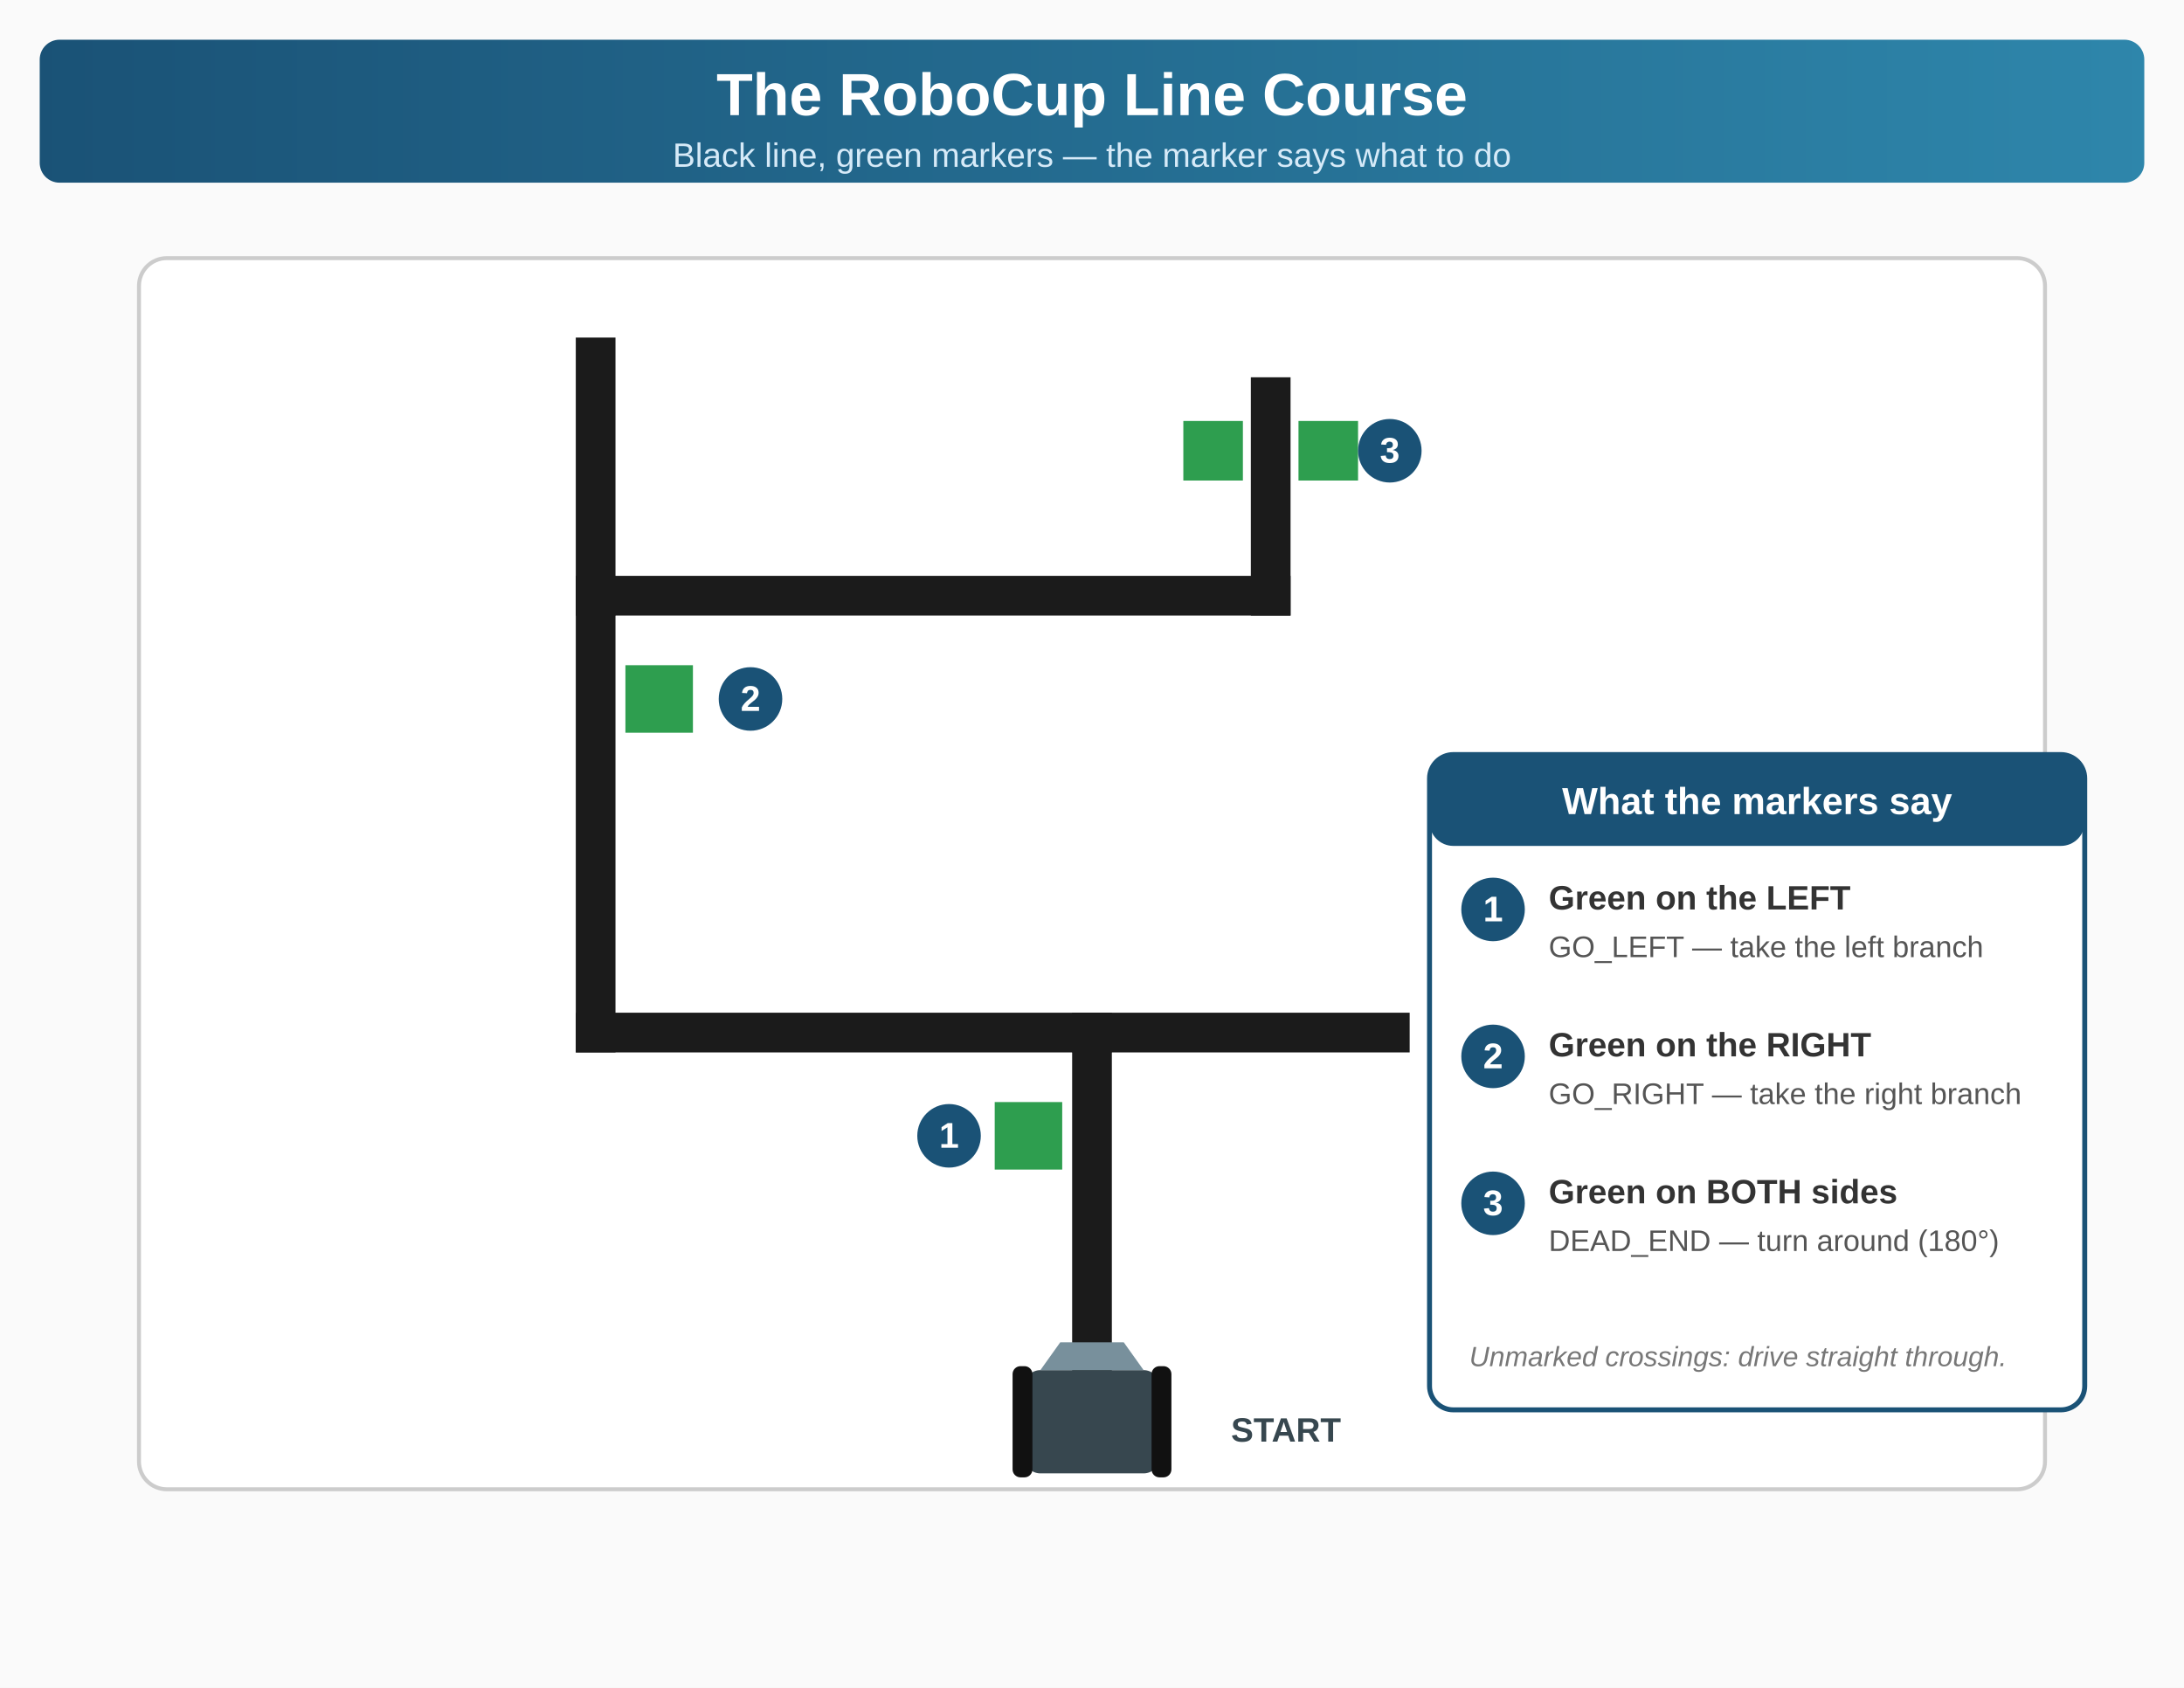
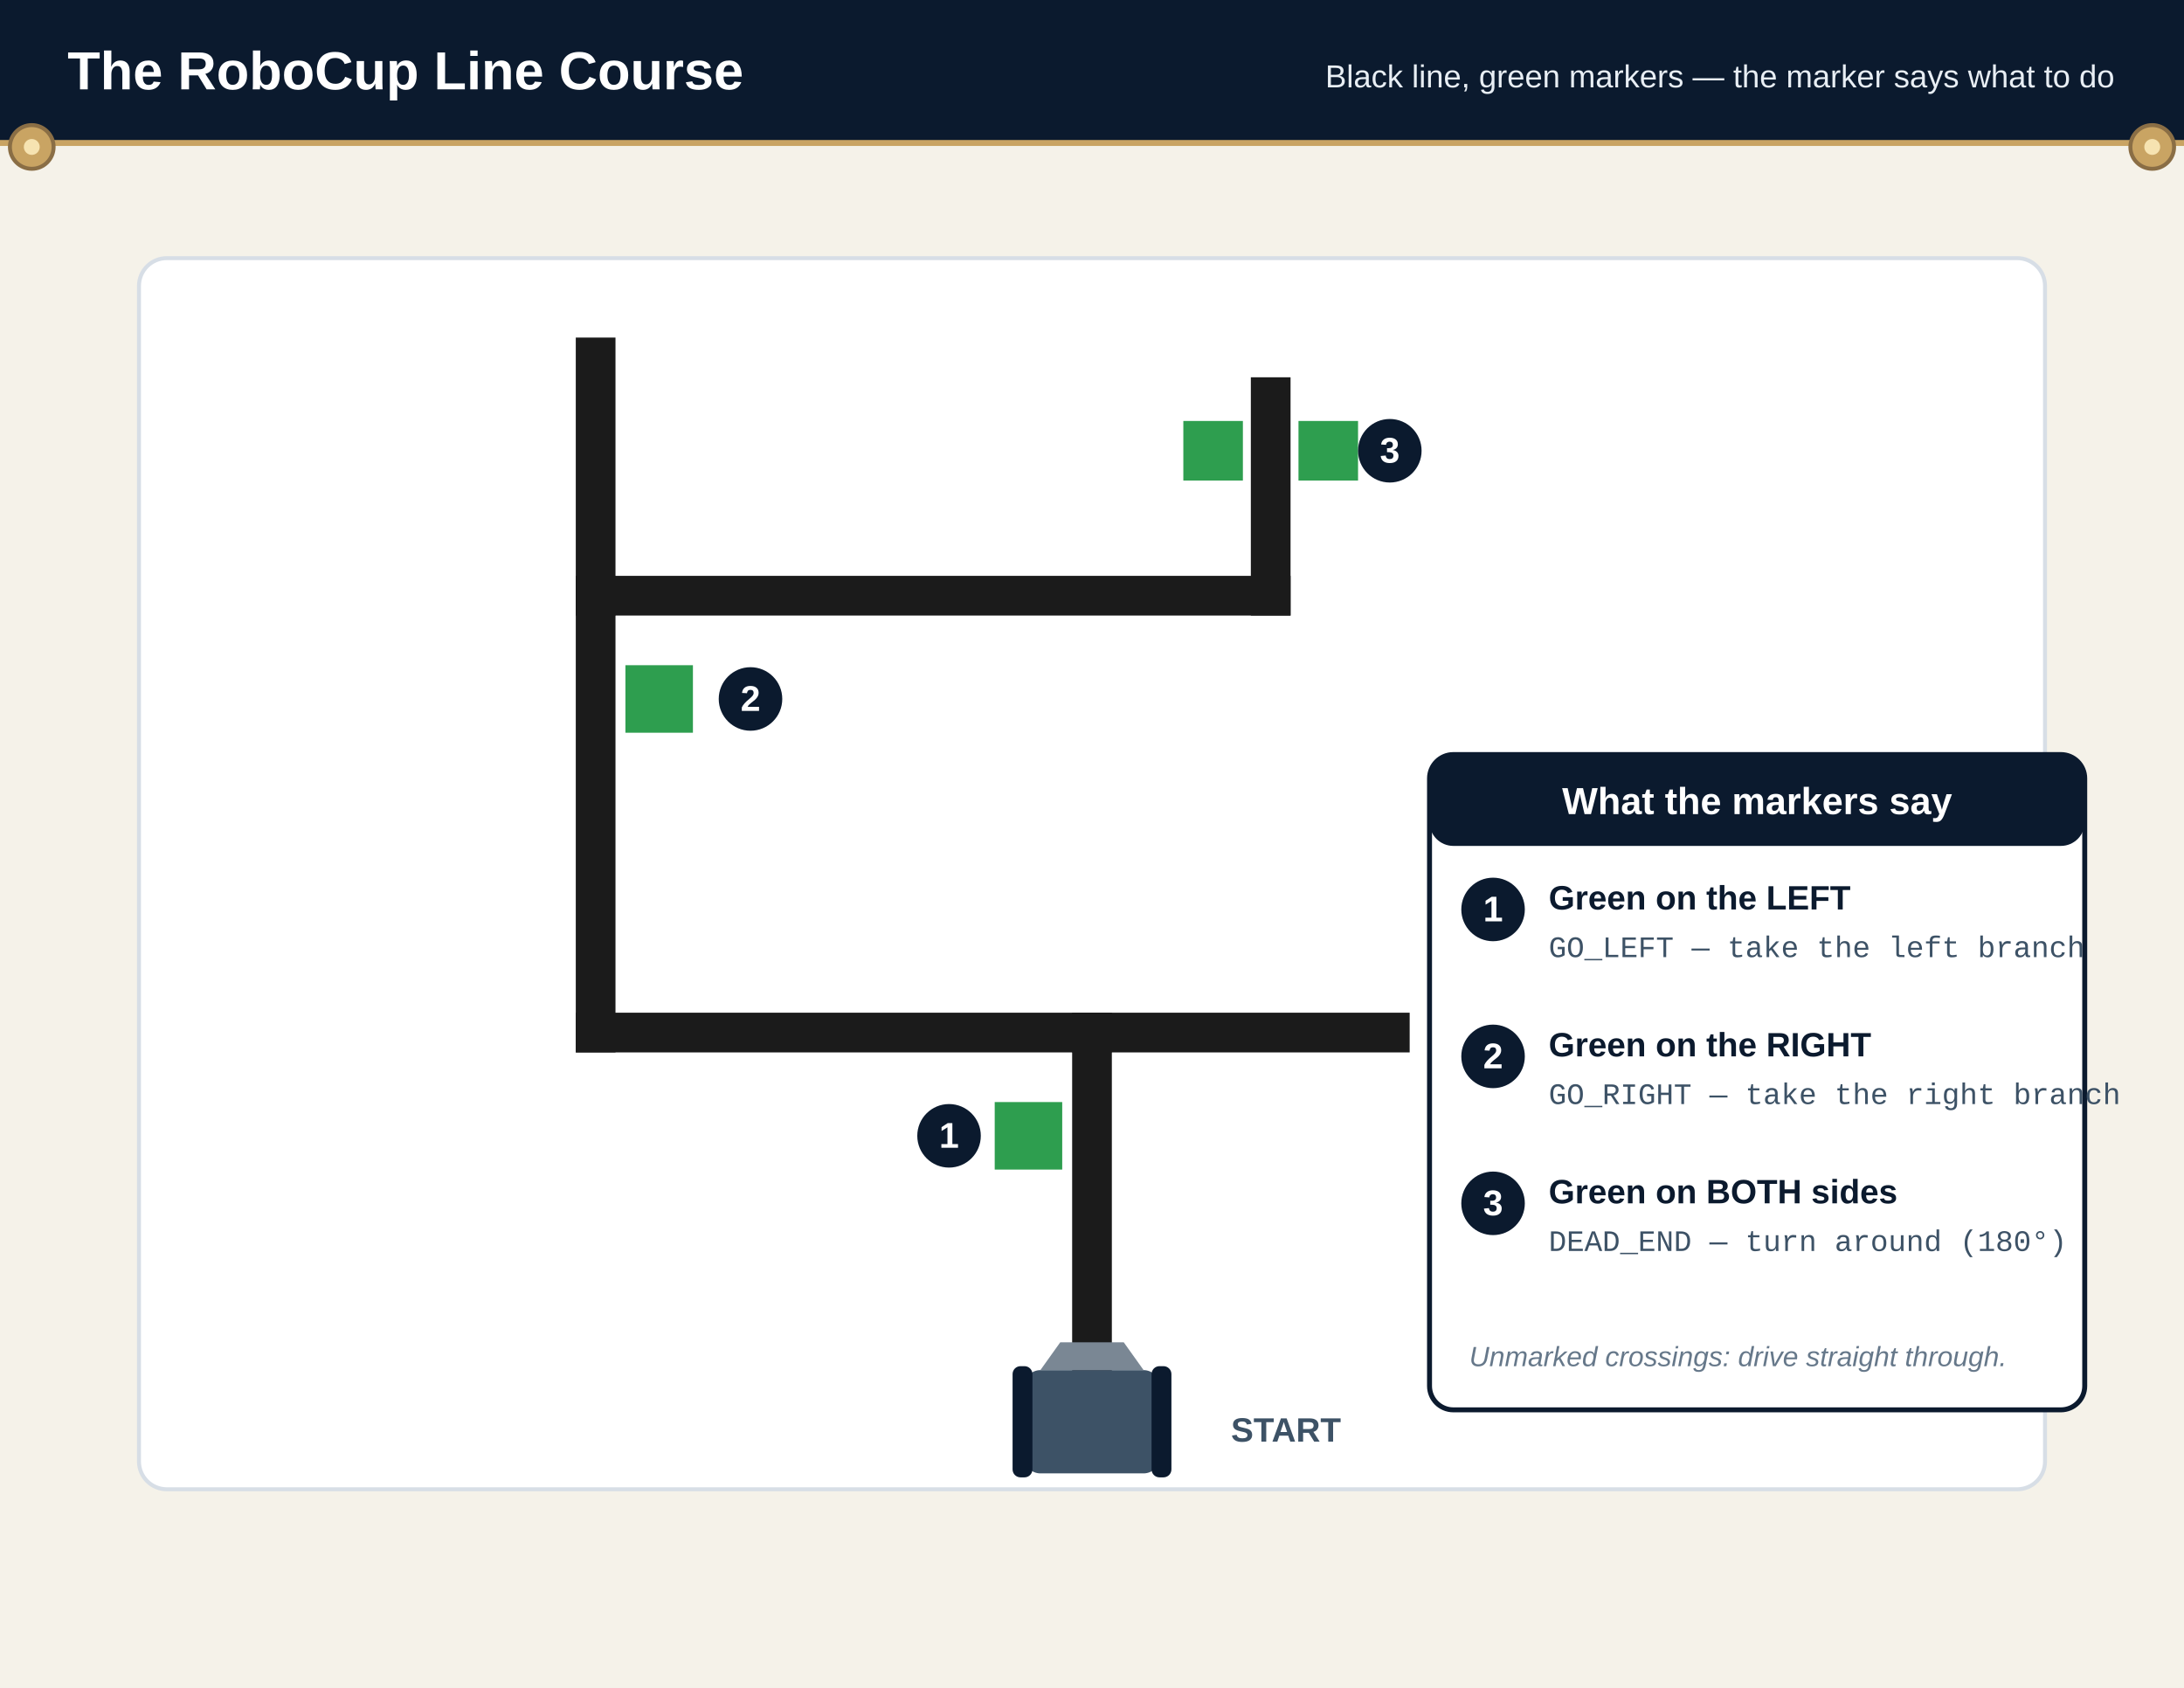
- <svg xmlns="http://www.w3.org/2000/svg" viewBox="0 0 1100 850" font-family="Segoe UI, Arial, sans-serif">
-   <defs>
-     <linearGradient id="band" x1="0" y1="0" x2="1" y2="0">
-       <stop offset="0" stop-color="#1a5276" />
-       <stop offset="1" stop-color="#2e86ab" />
-     </linearGradient>
-   </defs>
-   <rect x="0" y="0" width="1100" height="850" fill="#fafafa" />
-   <rect x="20" y="20" width="1060" height="72" rx="10" fill="url(#band)" />
-   <text x="550" y="58" text-anchor="middle" fill="#ffffff" font-size="30" font-weight="bold">The RoboCup Line Course</text>
-   <text x="550" y="84" text-anchor="middle" fill="#d6eaf8" font-size="17">Black line, green markers — the marker says what to do</text>
-   <rect x="70" y="130" width="960" height="620" rx="14" fill="#ffffff" stroke="#cccccc" stroke-width="2" />
-   <line x1="550" y1="720" x2="550" y2="520" stroke="#1b1b1b" stroke-width="20" stroke-linecap="square" />
-   <line x1="550" y1="520" x2="300" y2="520" stroke="#1b1b1b" stroke-width="20" stroke-linecap="square" />
-   <line x1="550" y1="520" x2="700" y2="520" stroke="#1b1b1b" stroke-width="20" stroke-linecap="square" />
-   <line x1="300" y1="520" x2="300" y2="300" stroke="#1b1b1b" stroke-width="20" stroke-linecap="square" />
-   <line x1="300" y1="300" x2="640" y2="300" stroke="#1b1b1b" stroke-width="20" stroke-linecap="square" />
-   <line x1="300" y1="300" x2="300" y2="180" stroke="#1b1b1b" stroke-width="20" stroke-linecap="square" />
-   <line x1="640" y1="300" x2="640" y2="200" stroke="#1b1b1b" stroke-width="20" stroke-linecap="square" />
-   <rect x="501" y="555" width="34" height="34" fill="#2e9e4f" />
-   <rect x="315" y="335" width="34" height="34" fill="#2e9e4f" />
-   <rect x="596" y="212" width="30" height="30" fill="#2e9e4f" />
-   <rect x="654" y="212" width="30" height="30" fill="#2e9e4f" />
+ <svg xmlns="http://www.w3.org/2000/svg" viewBox="0 0 1100 850" font-family="Arial, Helvetica, sans-serif" width="1100" height="850">
+   <rect x="0" y="0" width="1100" height="850" fill="#F5F2E9" />
+   <rect x="0" y="0" width="1100" height="72" rx="0" fill="#0B1A2E" />
+   <line x1="0" y1="72" x2="1100" y2="72" stroke="#C9A463" stroke-width="3" />
+   <circle cx="1084" cy="74" r="11" fill="#C9A463" stroke="#8A6E45" stroke-width="2" />
+   <circle cx="1084" cy="74" r="4" fill="#F6E3B1" />
+   <circle cx="16" cy="74" r="11" fill="#C9A463" stroke="#8A6E45" stroke-width="2" />
+   <circle cx="16" cy="74" r="4" fill="#F6E3B1" />
+   <text x="34" y="45" text-anchor="start" fill="#FFFFFF" font-size="27" font-weight="bold" font-family="Arial, Helvetica, sans-serif">The RoboCup Line Course</text>
+   <text x="1065" y="44" text-anchor="end" fill="#E8EEF4" font-size="16" font-family="Arial, Helvetica, sans-serif">Black line, green markers — the marker says what to do</text>
+   <rect x="70" y="130" width="960" height="620" rx="14" fill="#FFFFFF" stroke="#D7DEE6" stroke-width="2" />
+   <line x1="550" y1="720" x2="550" y2="520" stroke="#1B1B1B" stroke-width="20" stroke-linecap="square" />
+   <line x1="550" y1="520" x2="300" y2="520" stroke="#1B1B1B" stroke-width="20" stroke-linecap="square" />
+   <line x1="550" y1="520" x2="700" y2="520" stroke="#1B1B1B" stroke-width="20" stroke-linecap="square" />
+   <line x1="300" y1="520" x2="300" y2="300" stroke="#1B1B1B" stroke-width="20" stroke-linecap="square" />
+   <line x1="300" y1="300" x2="640" y2="300" stroke="#1B1B1B" stroke-width="20" stroke-linecap="square" />
+   <line x1="300" y1="300" x2="300" y2="180" stroke="#1B1B1B" stroke-width="20" stroke-linecap="square" />
+   <line x1="640" y1="300" x2="640" y2="200" stroke="#1B1B1B" stroke-width="20" stroke-linecap="square" />
+   <rect x="501" y="555" width="34" height="34" fill="#2E9E4F" />
+   <rect x="315" y="335" width="34" height="34" fill="#2E9E4F" />
+   <rect x="596" y="212" width="30" height="30" fill="#2E9E4F" />
+   <rect x="654" y="212" width="30" height="30" fill="#2E9E4F" />
  <g>
-     <rect x="516" y="690" width="68" height="52" rx="8" fill="#37474f" />
-     <rect x="510" y="688" width="10" height="56" rx="4" fill="#111111" />
-     <rect x="580" y="688" width="10" height="56" rx="4" fill="#111111" />
-     <polygon points="524,690 576,690 566,676 534,676" fill="#78909c" />
+     <rect x="516" y="690" width="68" height="52" rx="8" fill="#3D5266" />
+     <rect x="510" y="688" width="10" height="56" rx="4" fill="#0B1A2E" />
+     <rect x="580" y="688" width="10" height="56" rx="4" fill="#0B1A2E" />
+     <polygon points="524,690 576,690 566,676 534,676" fill="#7A8794" />
  </g>
-   <text x="620" y="726" font-size="17" fill="#37474f" font-weight="bold">START</text>
-   <circle cx="478" cy="572" r="16" fill="#1a5276" />
-   <text x="478" y="578" text-anchor="middle" fill="#ffffff" font-size="18" font-weight="bold">1</text>
-   <circle cx="378" cy="352" r="16" fill="#1a5276" />
-   <text x="378" y="358" text-anchor="middle" fill="#ffffff" font-size="18" font-weight="bold">2</text>
-   <circle cx="700" cy="227" r="16" fill="#1a5276" />
-   <text x="700" y="233" text-anchor="middle" fill="#ffffff" font-size="18" font-weight="bold">3</text>
-   <rect x="720" y="380" width="330" height="330" rx="12" fill="#ffffff" stroke="#1a5276" stroke-width="2.5" />
-   <rect x="720" y="380" width="330" height="46" rx="12" fill="#1a5276" />
-   <text x="885" y="410" text-anchor="middle" fill="#ffffff" font-size="19" font-weight="bold">What the markers say</text>
-   <circle cx="752" cy="458" r="16" fill="#1a5276" />
-   <text x="752" y="464" text-anchor="middle" fill="#ffffff" font-size="18" font-weight="bold">1</text>
-   <text x="780" y="458" font-size="17" font-weight="bold" fill="#333333">Green on the LEFT</text>
-   <text x="780" y="482" font-size="15" fill="#555555">GO_LEFT — take the left branch</text>
-   <circle cx="752" cy="532" r="16" fill="#1a5276" />
-   <text x="752" y="538" text-anchor="middle" fill="#ffffff" font-size="18" font-weight="bold">2</text>
-   <text x="780" y="532" font-size="17" font-weight="bold" fill="#333333">Green on the RIGHT</text>
-   <text x="780" y="556" font-size="15" fill="#555555">GO_RIGHT — take the right branch</text>
-   <circle cx="752" cy="606" r="16" fill="#1a5276" />
-   <text x="752" y="612" text-anchor="middle" fill="#ffffff" font-size="18" font-weight="bold">3</text>
-   <text x="780" y="606" font-size="17" font-weight="bold" fill="#333333">Green on BOTH sides</text>
-   <text x="780" y="630" font-size="15" fill="#555555">DEAD_END — turn around (180°)</text>
-   <text x="740" y="688" font-size="14" fill="#777777" font-style="italic">Unmarked crossings: drive straight through.</text>
+   <text x="620" y="726" font-size="17" fill="#3D5266" font-weight="bold" font-family="Arial, Helvetica, sans-serif">START</text>
+   <circle cx="478" cy="572" r="16" fill="#0B1A2E" />
+   <text x="478" y="578" text-anchor="middle" fill="#FFFFFF" font-size="18" font-weight="bold" font-family="Arial, Helvetica, sans-serif">1</text>
+   <circle cx="378" cy="352" r="16" fill="#0B1A2E" />
+   <text x="378" y="358" text-anchor="middle" fill="#FFFFFF" font-size="18" font-weight="bold" font-family="Arial, Helvetica, sans-serif">2</text>
+   <circle cx="700" cy="227" r="16" fill="#0B1A2E" />
+   <text x="700" y="233" text-anchor="middle" fill="#FFFFFF" font-size="18" font-weight="bold" font-family="Arial, Helvetica, sans-serif">3</text>
+   <rect x="720" y="380" width="330" height="330" rx="12" fill="#FFFFFF" stroke="#0B1A2E" stroke-width="2.5" />
+   <rect x="720" y="380" width="330" height="46" rx="12" fill="#0B1A2E" />
+   <text x="885" y="410" text-anchor="middle" fill="#FFFFFF" font-size="19" font-weight="bold" font-family="Arial, Helvetica, sans-serif">What the markers say</text>
+   <circle cx="752" cy="458" r="16" fill="#0B1A2E" />
+   <text x="752" y="464" text-anchor="middle" fill="#FFFFFF" font-size="18" font-weight="bold" font-family="Arial, Helvetica, sans-serif">1</text>
+   <text x="780" y="458" font-size="17" font-weight="bold" fill="#0B1A2E" font-family="Arial, Helvetica, sans-serif">Green on the LEFT</text>
+   <text x="780" y="482" font-size="15" fill="#3D5266" font-family="Courier New, monospace">GO_LEFT — take the left branch</text>
+   <circle cx="752" cy="532" r="16" fill="#0B1A2E" />
+   <text x="752" y="538" text-anchor="middle" fill="#FFFFFF" font-size="18" font-weight="bold" font-family="Arial, Helvetica, sans-serif">2</text>
+   <text x="780" y="532" font-size="17" font-weight="bold" fill="#0B1A2E" font-family="Arial, Helvetica, sans-serif">Green on the RIGHT</text>
+   <text x="780" y="556" font-size="15" fill="#3D5266" font-family="Courier New, monospace">GO_RIGHT — take the right branch</text>
+   <circle cx="752" cy="606" r="16" fill="#0B1A2E" />
+   <text x="752" y="612" text-anchor="middle" fill="#FFFFFF" font-size="18" font-weight="bold" font-family="Arial, Helvetica, sans-serif">3</text>
+   <text x="780" y="606" font-size="17" font-weight="bold" fill="#0B1A2E" font-family="Arial, Helvetica, sans-serif">Green on BOTH sides</text>
+   <text x="780" y="630" font-size="15" fill="#3D5266" font-family="Courier New, monospace">DEAD_END — turn around (180°)</text>
+   <text x="740" y="688" font-size="14" fill="#66788A" font-style="italic" font-family="Arial, Helvetica, sans-serif">Unmarked crossings: drive straight through.</text>
</svg>
